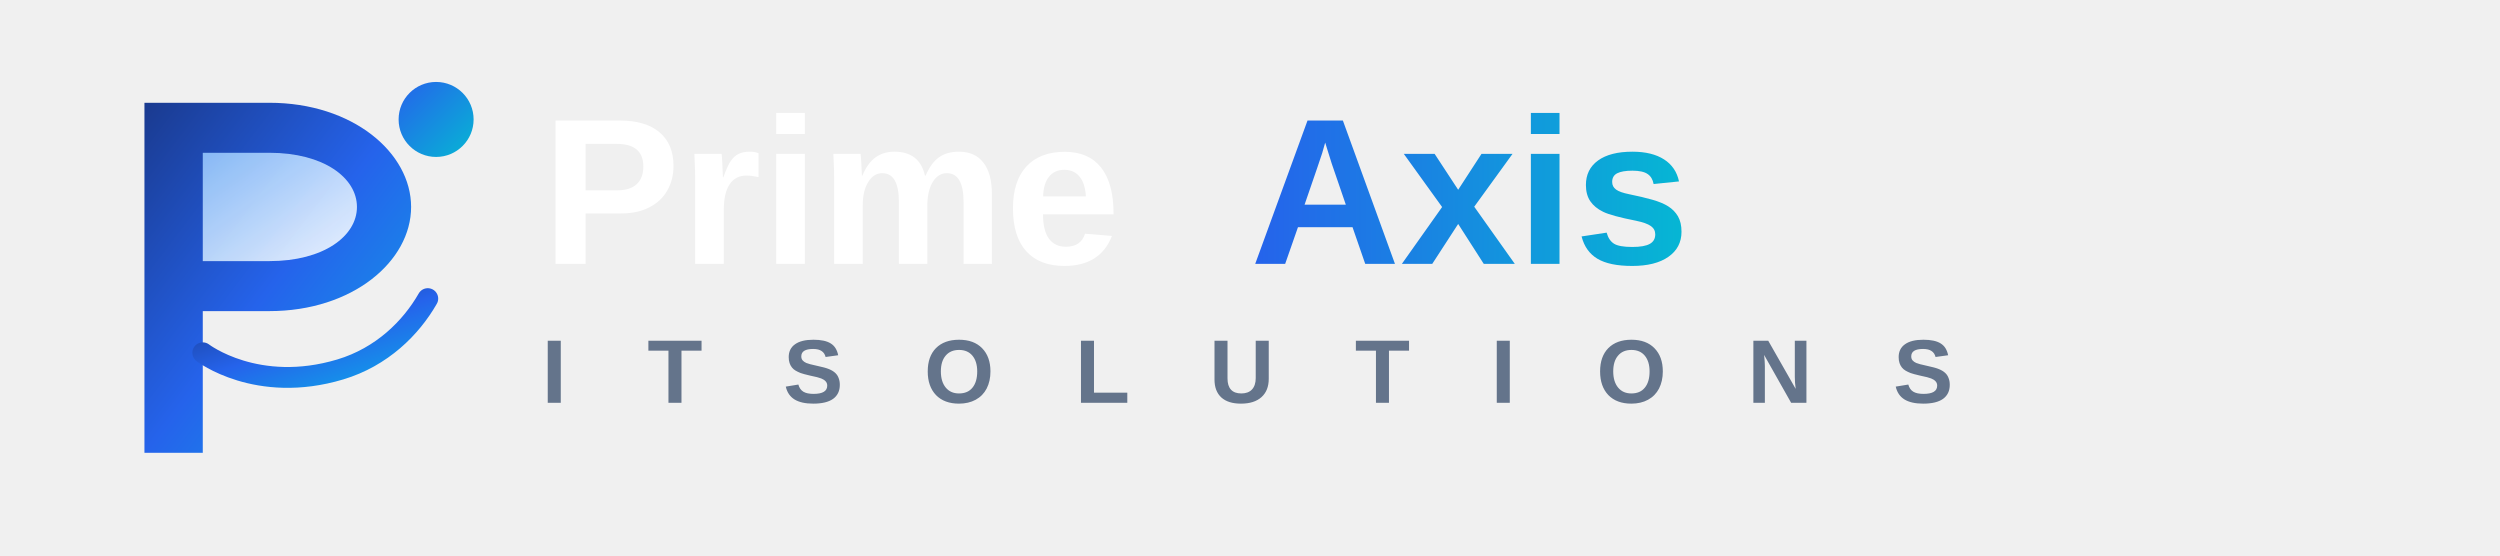
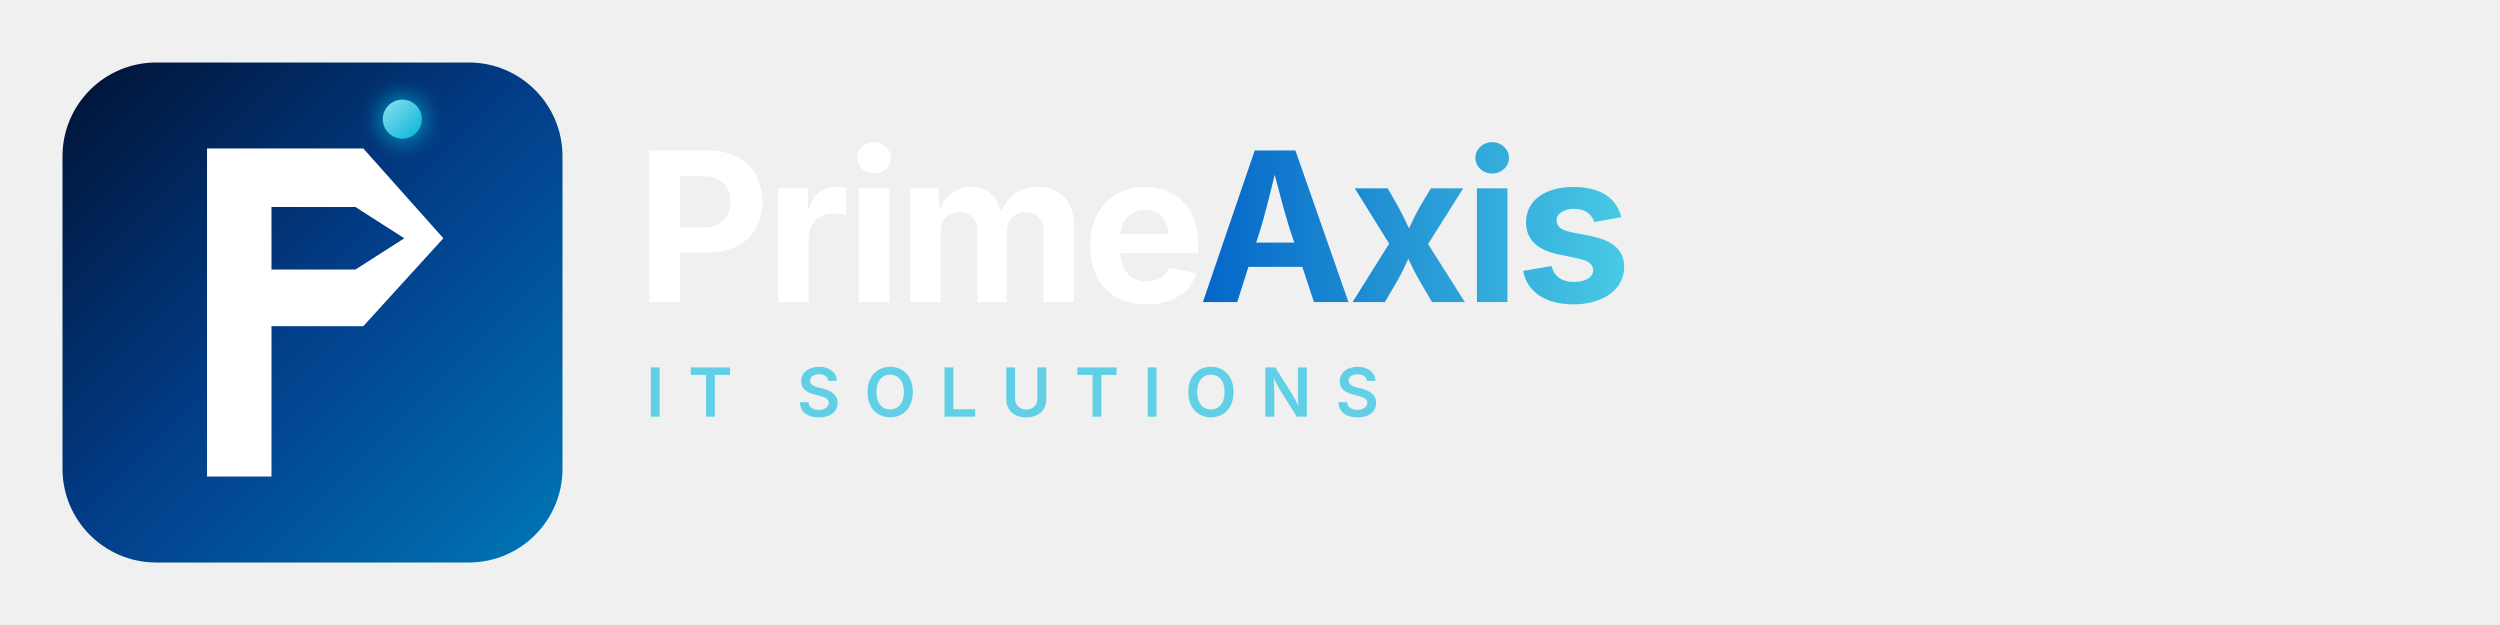
- <svg xmlns="http://www.w3.org/2000/svg" viewBox="0 0 360 80" fill="none">
+ <svg xmlns="http://www.w3.org/2000/svg" viewBox="0 0 480 120">
  <defs>
-     <linearGradient id="blueG" x1="0%" y1="0%" x2="100%" y2="100%">
-       <stop offset="0%" stop-color="#1a3a8f" />
-       <stop offset="50%" stop-color="#2563eb" />
-       <stop offset="100%" stop-color="#0ea5e9" />
+     <linearGradient id="bg" x1="0%" y1="0%" x2="100%" y2="100%">
+       <stop offset="0%" stop-color="#001233" />
+       <stop offset="50%" stop-color="#023e8a" />
+       <stop offset="100%" stop-color="#0077b6" />
    </linearGradient>
-     <linearGradient id="lightG" x1="0%" y1="0%" x2="100%" y2="100%">
-       <stop offset="0%" stop-color="#93c5fd" />
-       <stop offset="100%" stop-color="#ffffff" />
+     <linearGradient id="dot" x1="0%" y1="0%" x2="100%" y2="100%">
+       <stop offset="0%" stop-color="#90e0ef" />
+       <stop offset="100%" stop-color="#00b4d8" />
    </linearGradient>
-     <linearGradient id="dotG" x1="0%" y1="0%" x2="100%" y2="100%">
-       <stop offset="0%" stop-color="#2563eb" />
-       <stop offset="100%" stop-color="#06b6d4" />
+     <linearGradient id="axisText" x1="0%" y1="0%" x2="100%" y2="0%">
+       <stop offset="0%" stop-color="#0466c8" />
+       <stop offset="100%" stop-color="#48cae4" />
    </linearGradient>
-     <linearGradient id="textGrad" x1="0%" y1="0%" x2="100%" y2="0%">
-       <stop offset="0%" stop-color="#2563eb" />
-       <stop offset="100%" stop-color="#06b6d4" />
-     </linearGradient>
+     <filter id="glow" x="-50%" y="-50%" width="200%" height="200%">
+       <feGaussianBlur in="SourceGraphic" stdDeviation="8" />
+     </filter>
  </defs>
-   <g transform="translate(4, 4) scale(0.6)">
-     <path d="M28 18 L28 102 L42 102 L42 68 L58 68 C78 68 92 56 92 43 C92 30 78 18 58 18 Z" fill="url(#blueG)" />
-     <path d="M42 30 L58 30 C71 30 79 36 79 43 C79 50 71 56 58 56 L42 56 Z" fill="url(#lightG)" opacity="0.9" />
-     <path d="M42 78 C42 78 55 88 75 82 C85 79 92 72 96 65" stroke="url(#blueG)" stroke-width="5" stroke-linecap="round" fill="none" />
-     <circle cx="98" cy="22" r="9" fill="url(#dotG)" />
+   <g transform="translate(12 12) scale(0.1875)">
+     <rect width="512" height="512" rx="96" fill="url(#bg)" />
+     <path d="M148 88 L308 88 L390 180 L308 270 L214 270 L214 424 L148 424Z              M214 148 L300 148 L350 180 L300 212 L214 212Z" fill="white" fill-rule="evenodd" />
+     <circle cx="348" cy="58" r="28" fill="#00b4d8" filter="url(#glow)" opacity="0.45" />
+     <circle cx="348" cy="58" r="20" fill="url(#dot)" />
  </g>
-   <text x="78" y="38" font-family="'Segoe UI', 'Helvetica Neue', Arial, sans-serif" font-weight="700" font-size="30" fill="#ffffff">Prime</text>
-   <text x="180" y="38" font-family="'Segoe UI', 'Helvetica Neue', Arial, sans-serif" font-weight="700" font-size="30" fill="url(#textGrad)">Axis</text>
-   <text x="78" y="58" font-family="'Segoe UI', 'Helvetica Neue', Arial, sans-serif" font-weight="600" font-size="13" letter-spacing="4" fill="#64748b">I T   S O L U T I O N S</text>
+   <text x="122" y="58" font-family="'Poppins', 'Inter', 'Segoe UI', sans-serif" font-weight="700" font-size="40" letter-spacing="-1" fill="#ffffff">Prime</text>
+   <text x="230" y="58" font-family="'Poppins', 'Inter', 'Segoe UI', sans-serif" font-weight="700" font-size="40" letter-spacing="-1" fill="url(#axisText)">Axis</text>
+   <text x="124" y="80" font-family="'Inter', 'Poppins', 'Segoe UI', sans-serif" font-weight="600" font-size="13" fill="#48cae4" letter-spacing="4.5" opacity="0.85">IT SOLUTIONS</text>
</svg>
